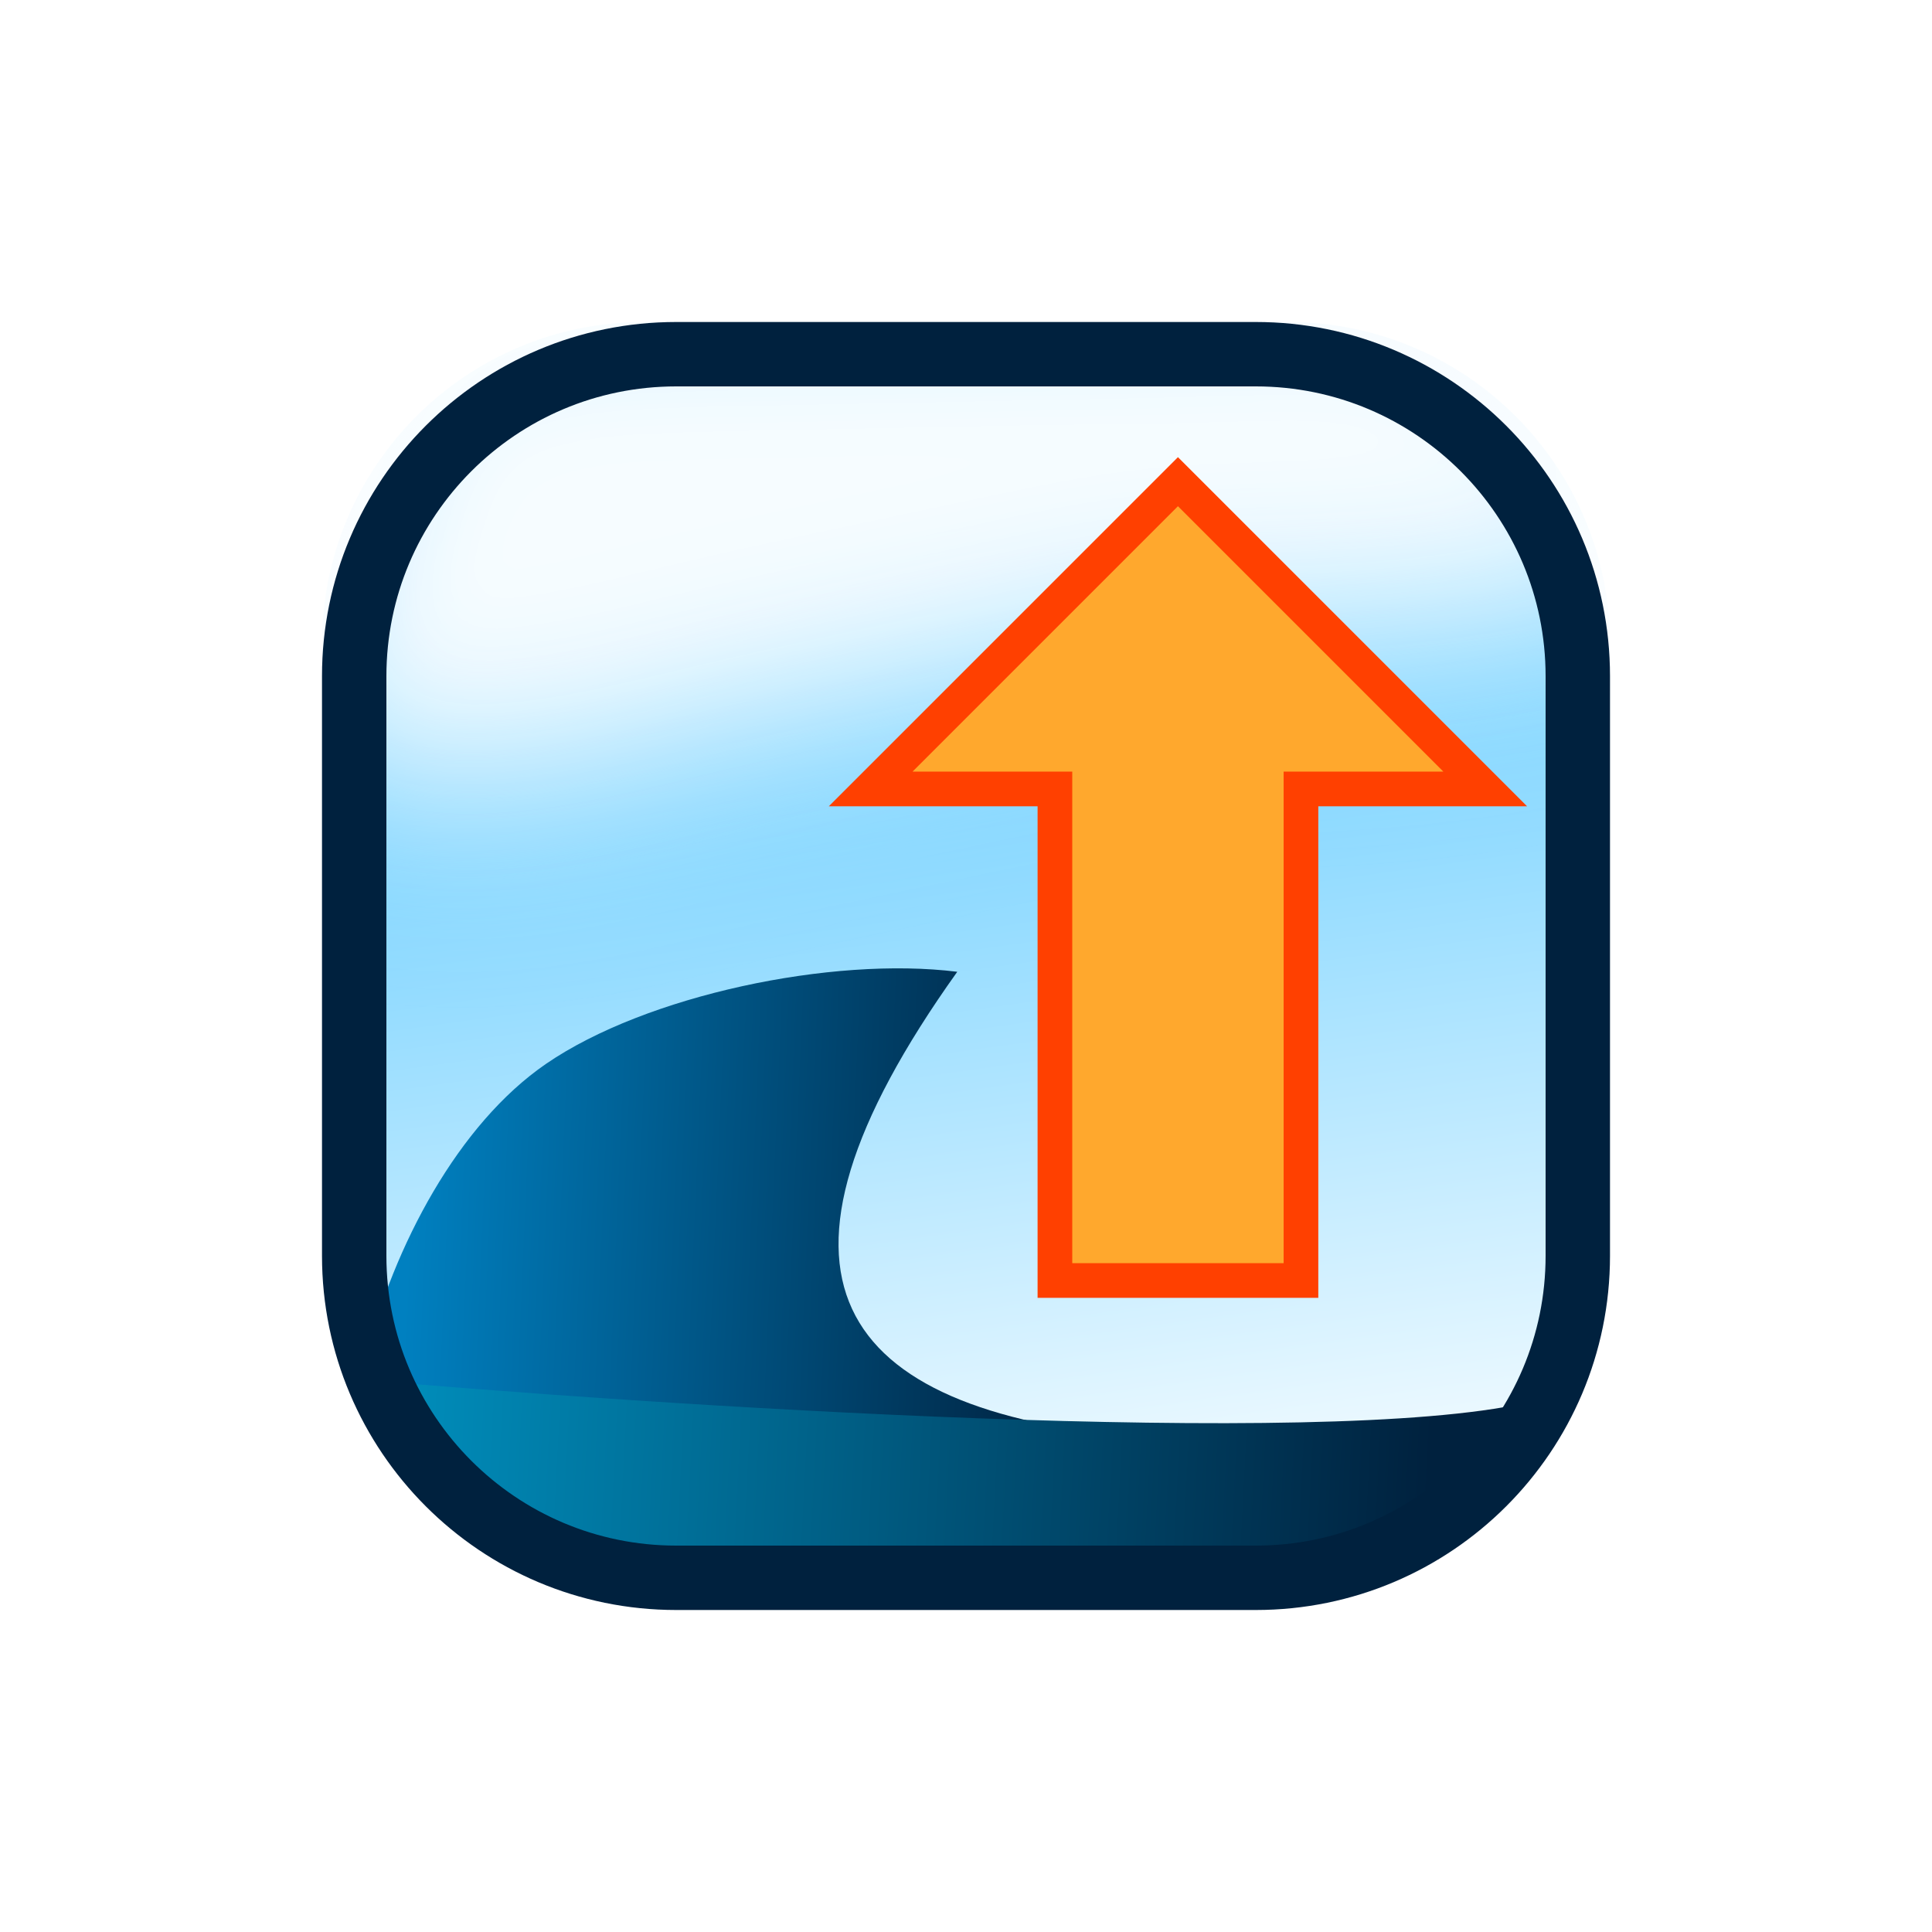
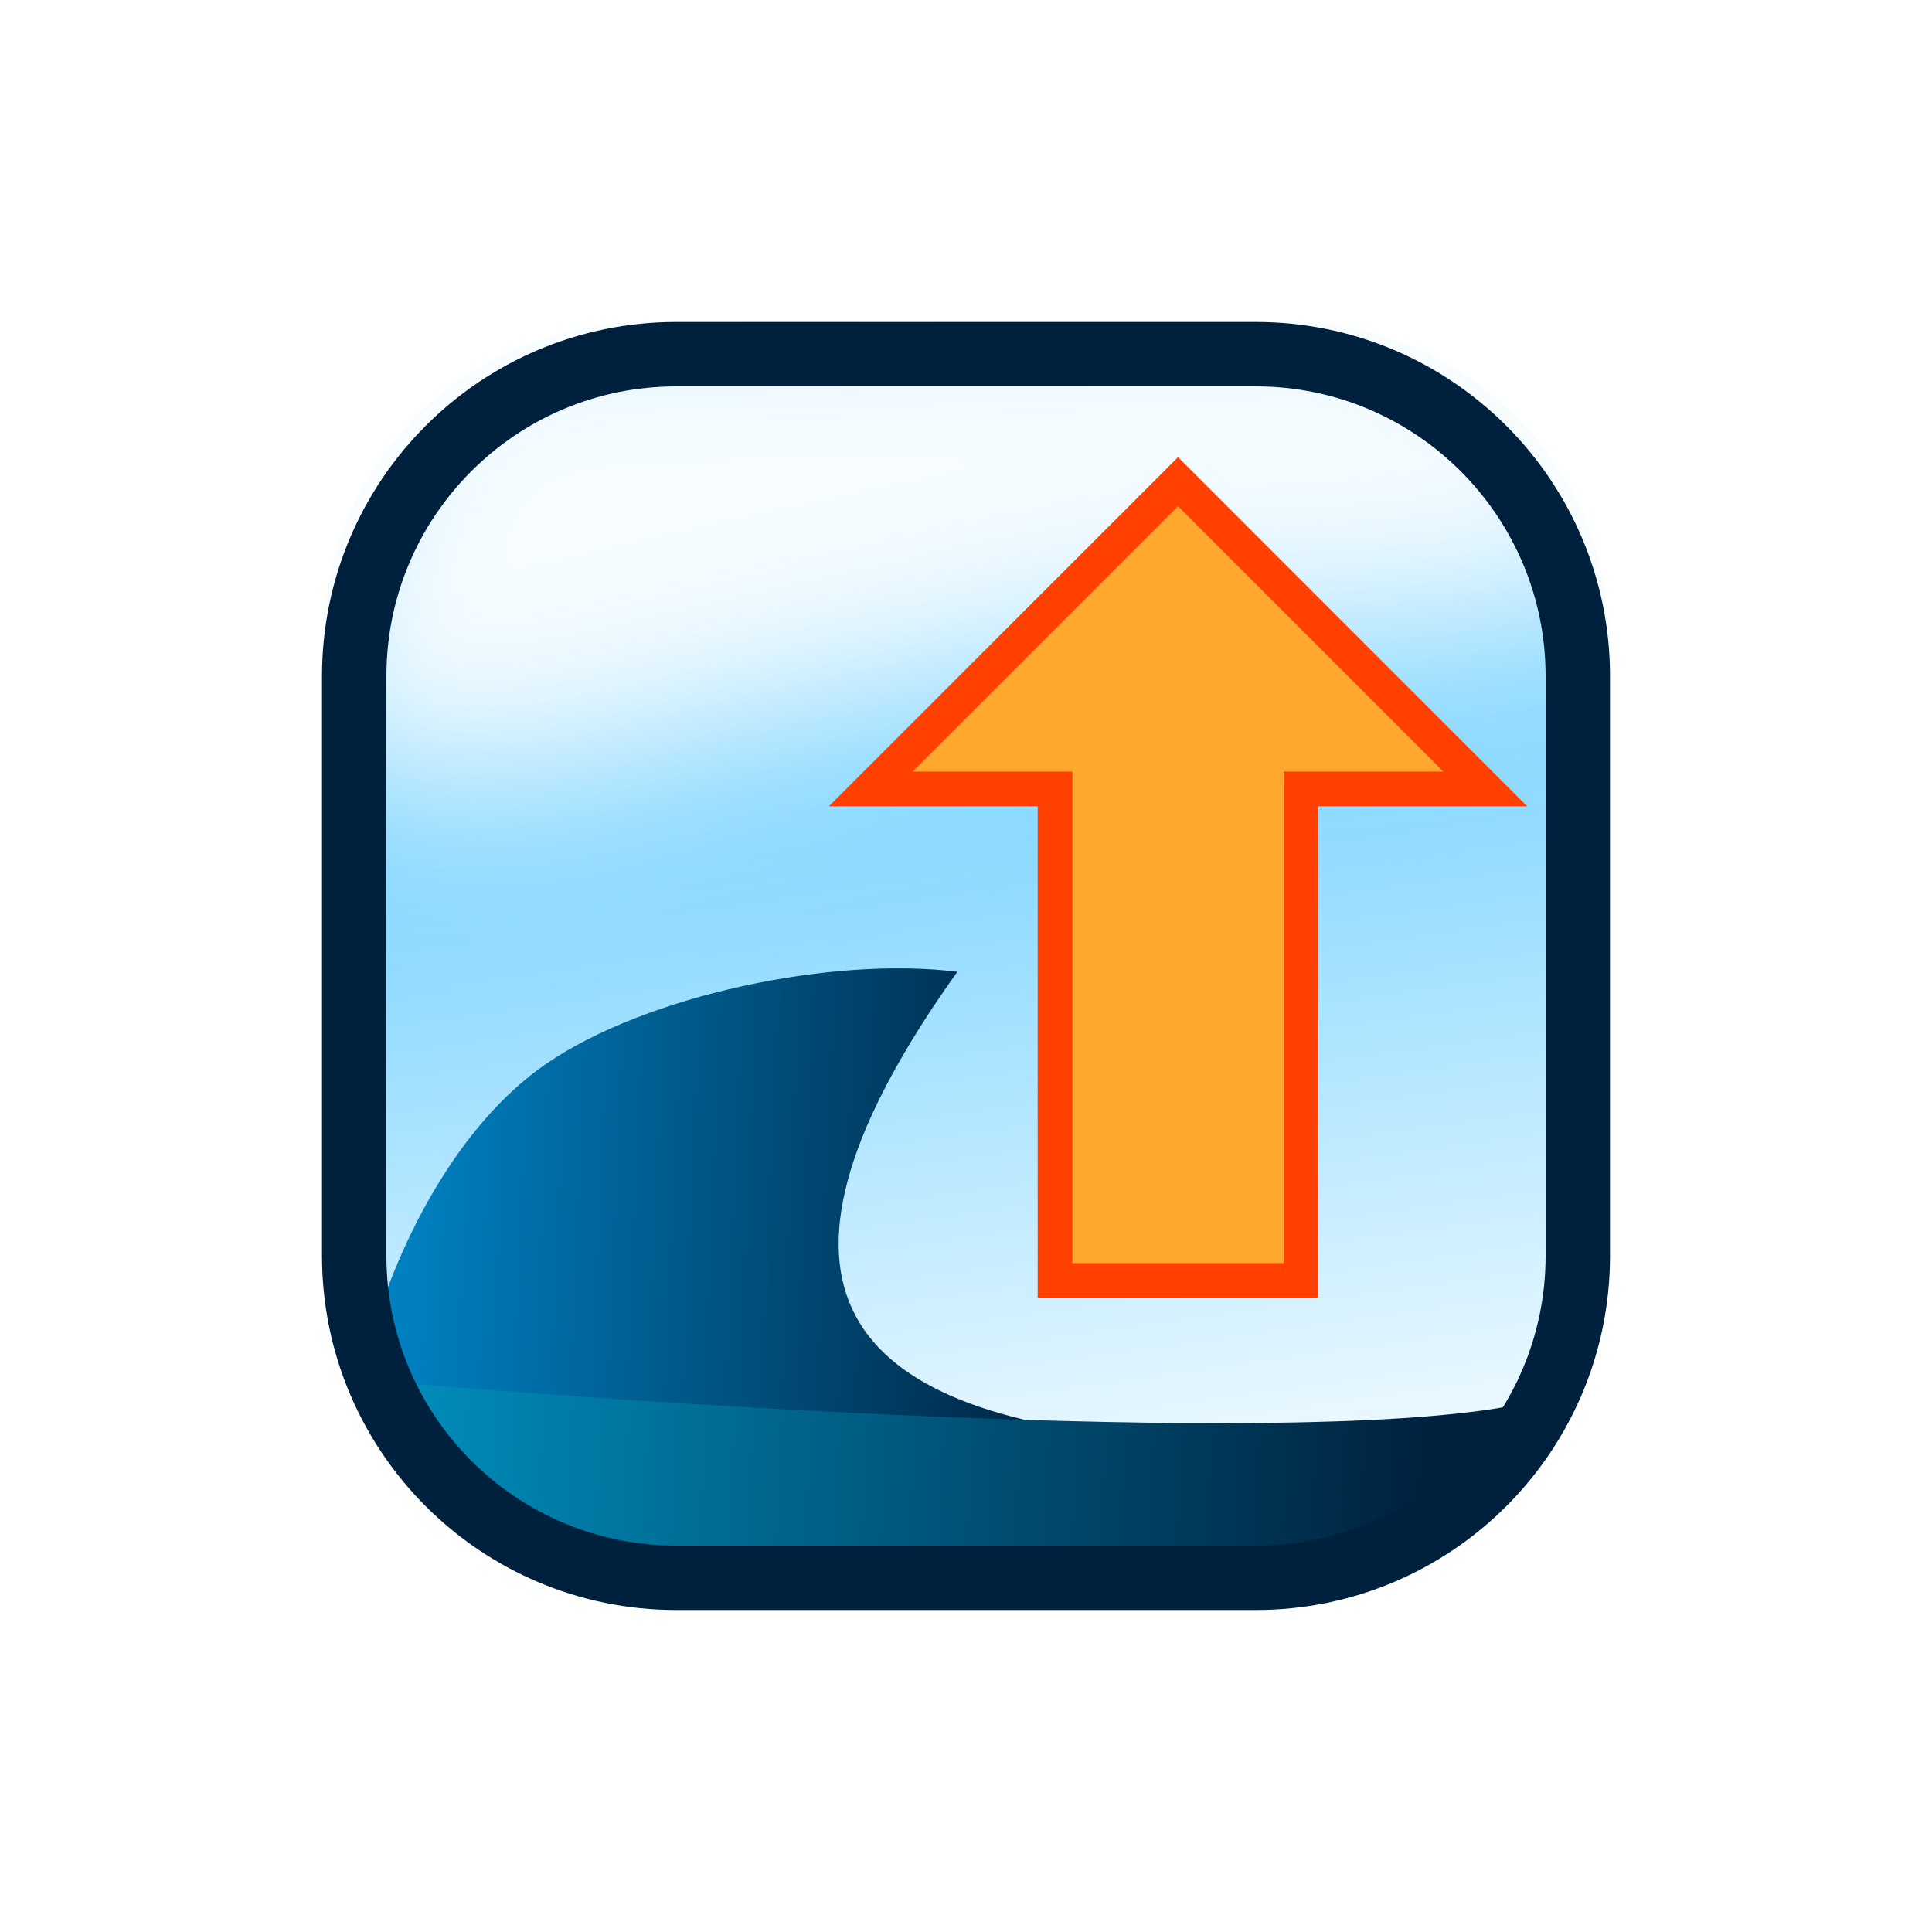
- <svg xmlns="http://www.w3.org/2000/svg" xmlns:xlink="http://www.w3.org/1999/xlink" width="120" height="120" id="svg2" version="1.1" style="display:inline">
+ <svg xmlns="http://www.w3.org/2000/svg" id="svg2" height="120" width="120" version="1.1">
  <defs id="defs4">
-     <filter height="1.838" y="-0.419" width="1.232" x="-0.116" id="filter6987-4">
+     <filter id="filter6987-4" height="1.838" width="1.232" y="-.419" x="-.116">
      <feGaussianBlur id="feGaussianBlur6989-9" stdDeviation="3.677" />
    </filter>
-     <linearGradient id="linearGradient6898-4">
-       <stop id="stop6900-02" offset="0" style="stop-color:#40c0ff;stop-opacity:1" />
-       <stop id="stop6902-2" offset="1" style="stop-color:#ffffff;stop-opacity:1" />
+     <linearGradient id="linearGradient56254" y2="78.67" gradientUnits="userSpaceOnUse" x2="49.273" y1="1.742" x1="38.536">
+       <stop id="stop6900-02" stop-color="#40c0ff" offset="0" />
+       <stop id="stop6902-2" stop-color="#fff" offset="1" />
    </linearGradient>
-     <linearGradient id="linearGradient6960-9">
-       <stop id="stop6962-7" offset="0" style="stop-color:#0080c0;stop-opacity:1;" />
-       <stop id="stop6964-4" offset="1" style="stop-color:#00213e;stop-opacity:1" />
+     <linearGradient id="linearGradient56256" y2="53.016" gradientUnits="userSpaceOnUse" x2="48.571" gradientTransform="translate(-2)" y1="51.215" x1="6.955">
+       <stop id="stop6962-7" stop-color="#0080c0" offset="0" />
+       <stop id="stop6964-4" stop-color="#00213e" offset="1" />
    </linearGradient>
-     <linearGradient id="linearGradient6968-0">
-       <stop id="stop6970-1" offset="0" style="stop-color:#00213e;stop-opacity:1" />
-       <stop id="stop6972-77" offset="1" style="stop-color:#0090be;stop-opacity:1" />
+     <linearGradient id="linearGradient56258" y2="69.835" gradientUnits="userSpaceOnUse" x2="4.464" gradientTransform="translate(-2)" y1="73.228" x1="70.179">
+       <stop id="stop6970-1" stop-color="#00213e" offset="0" />
+       <stop id="stop6972-77" stop-color="#0090be" offset="1" />
    </linearGradient>
-     <linearGradient xlink:href="#linearGradient6898-4" id="linearGradient56254" gradientUnits="userSpaceOnUse" x1="38.536" y1="1.742" x2="49.273" y2="78.67" />
-     <linearGradient xlink:href="#linearGradient6960-9" id="linearGradient56256" gradientUnits="userSpaceOnUse" gradientTransform="translate(-2,0)" x1="6.955" y1="51.215" x2="48.571" y2="53.016" />
-     <linearGradient xlink:href="#linearGradient6968-0" id="linearGradient56258" gradientUnits="userSpaceOnUse" gradientTransform="translate(-2,0)" x1="70.179" y1="73.228" x2="4.464" y2="69.835" />
-     <clipPath clipPathUnits="userSpaceOnUse" id="clipPath56274">
-       <rect style="fill:none;stroke:none" id="rect56276" width="80" height="80" x="20" y="20" rx="20" ry="20" />
+     <clipPath id="clipPath56274" clipPathUnits="userSpaceOnUse">
+       <rect id="rect56276" rx="20" ry="20" height="80" width="80" y="20" x="20" fill="none" />
    </clipPath>
  </defs>
-   <g style="display:inline" id="g6673">
+   <g id="g6673">
    <g id="g56260" clip-path="url(#clipPath56274)">
-       <g transform="translate(-149.6429,-0.7142857)" id="g56244">
-         <g id="layer4-0" style="display:inline" transform="translate(170.207,21.43047)">
-           <rect style="fill:url(#linearGradient56254);fill-opacity:1;fill-rule:evenodd;stroke:none;stroke-width:1;marker:none;visibility:visible;display:inline;overflow:visible;enable-background:accumulate" id="rect6895-46" width="75.473" height="75.928" x="2.072" y="2.242" rx="21.095" ry="18.56" />
-           <path transform="matrix(1.172304,-0.1433347,0.1004078,1.673495,-5.090102,-7.792958)" style="fill:#f6fcff;fill-opacity:1;fill-rule:evenodd;stroke:none;stroke-width:1;marker:none;visibility:visible;display:inline;overflow:visible;filter:url(#filter6987-4);enable-background:accumulate" d="m 16.996,2.831 36.999,2.648 c 11.687,0 13.201,3.967 16.403,6.447 l 5.637,7.373 c 0,2.205 -18.081,2.7 -29.097,1.145 L 21.587,22.018 C 8.843,23.899 -0.164,21.621 -0.297,18.866 L 3.546,9.617 C 5.193,7.015 5.309,2.831 16.996,2.831 z" id="rect6906-6" />
+       <g id="g56244" transform="translate(-149.64 -.71429)">
+         <g id="layer4-0" fill-rule="evenodd" transform="translate(170.21 21.43)">
+           <rect id="rect6895-46" rx="21.095" ry="18.56" height="75.928" width="75.473" y="2.242" x="2.072" fill="url(#linearGradient56254)" />
+           <path id="rect6906-6" d="m16.996 2.831 36.999 2.648c11.687 0 13.201 3.967 16.403 6.447l5.637 7.373c0 2.205-18.081 2.7-29.097 1.145l-25.351 1.574c-12.744 1.881-21.751-0.397-21.884-3.152l3.844-9.249c1.647-2.602 1.763-6.786 13.45-6.786z" transform="matrix(1.1723 -.14333 .10041 1.6735 -5.0901 -7.793)" filter="url(#filter6987-4)" fill="#f6fcff" />
        </g>
-         <g id="layer2-8" style="display:inline" transform="translate(170.207,21.43047)">
-           <path style="fill:url(#linearGradient56256);fill-opacity:1;fill-rule:evenodd;stroke:none" d="M 38.893,39.643 C 31.1,38.668 19.552,41.106 13.357,45.357 7.905,49.098 3.905,56.613 2.107,63.75 3.543,69.37 3.543,69.37 7.087,72.913 14.642,78.894 62.83,81.445 72.821,69.107 59.305,69.307 56.649,69.166 50.143,68.571 31.3,66.85 25.32,58.651 38.893,39.643 z" id="path6958-5" />
-           <path style="fill:url(#linearGradient56258);fill-opacity:1;fill-rule:evenodd;stroke:none;stroke-width:1;marker:none;visibility:visible;display:inline;overflow:visible;enable-background:accumulate" d="m 4.274,65.179 c 22.924,1.901 63.049,4.192 71.917,0.648 l -4.619,6.621 c -2.5,2.329 -18.486,6.838 -8.417,4.695 l -46.381,0.357 c -1.002,0 -9.123,-5.402 -11.98,-7.195 L 2.464,66.481 c 0,-0.721 0.807,-1.302 1.809,-1.302 z" id="rect6955-2" />
+         <g id="layer2-8" fill-rule="evenodd" transform="translate(170.21 21.43)">
+           <path id="path6958-5" d="m38.893 39.643c-7.793-0.975-19.341 1.463-25.536 5.714-5.452 3.741-9.452 11.256-11.25 18.393 1.436 5.62 1.436 5.62 4.98 9.163 7.555 5.981 55.743 8.532 65.734-3.806-13.516 0.2-16.172 0.059-22.678-0.536-18.843-1.721-24.823-9.92-11.25-28.928z" fill="url(#linearGradient56256)" />
+           <path id="rect6955-2" d="m4.274 65.179c22.924 1.901 63.049 4.191 71.917 0.648l-4.619 6.621c-2.5 2.329-18.486 6.838-8.417 4.695l-46.381 0.357c-1.002 0-9.123-5.402-11.98-7.195l-2.33-3.824c0-0.721 0.807-1.302 1.81-1.302z" fill="url(#linearGradient56258)" />
        </g>
-         <g id="layer3-0" style="display:inline" transform="translate(170.207,21.43047)">
-           <path style="fill:#ffa82d;fill-opacity:1;fill-rule:evenodd;stroke:#ff4000;stroke-width:2.154;stroke-linecap:butt;stroke-linejoin:miter;stroke-miterlimit:4;stroke-opacity:1;stroke-dasharray:none;stroke-dashoffset:0;marker:none;visibility:visible;display:inline;overflow:visible;enable-background:accumulate" d="m 52.6,9.202 -19.085,19.085 11.444,0 0,30.53 15.282,0 0,-30.53 11.444,0 L 52.6,9.202 z" id="rect6097-6" />
+         <g id="layer3-0" transform="translate(170.21 21.43)">
+           <path id="rect6097-6" d="m52.6 9.202-19.085 19.085h11.444v30.53h15.282v-30.53h11.444l-19.085-19.085z" fill-rule="evenodd" stroke="#ff4000" stroke-width="2.154" fill="#ffa82d" />
        </g>
      </g>
-       <rect ry="20" rx="20" y="22" x="22" height="76" width="76" id="rect6677" style="fill:none;stroke:#00213e;stroke-width:4;stroke-miterlimit:4;stroke-opacity:1;stroke-dasharray:none;display:inline" mask="none" />
+       <rect id="rect6677" rx="20" ry="20" height="76" width="76" stroke="#00213e" y="22" x="22" stroke-width="4" fill="none" />
    </g>
  </g>
</svg>
